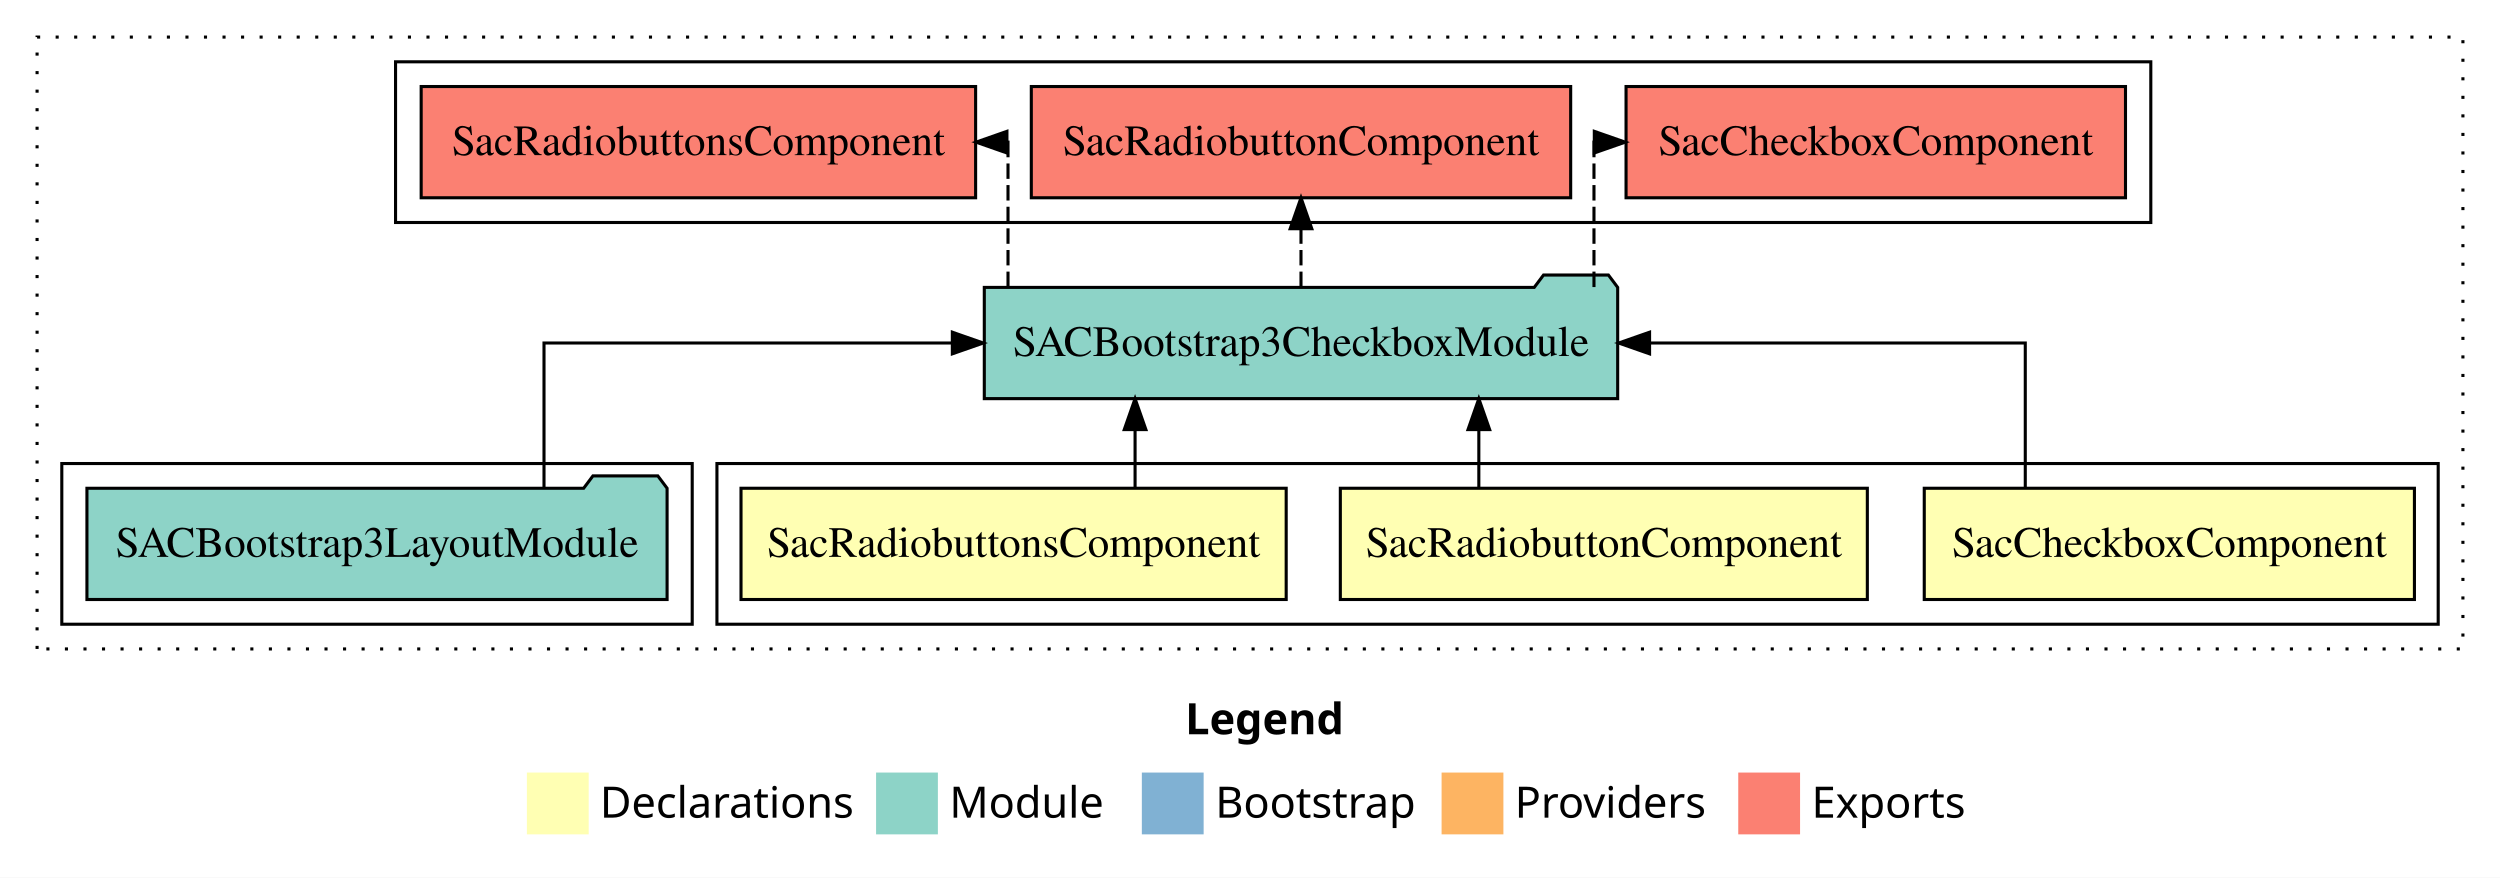
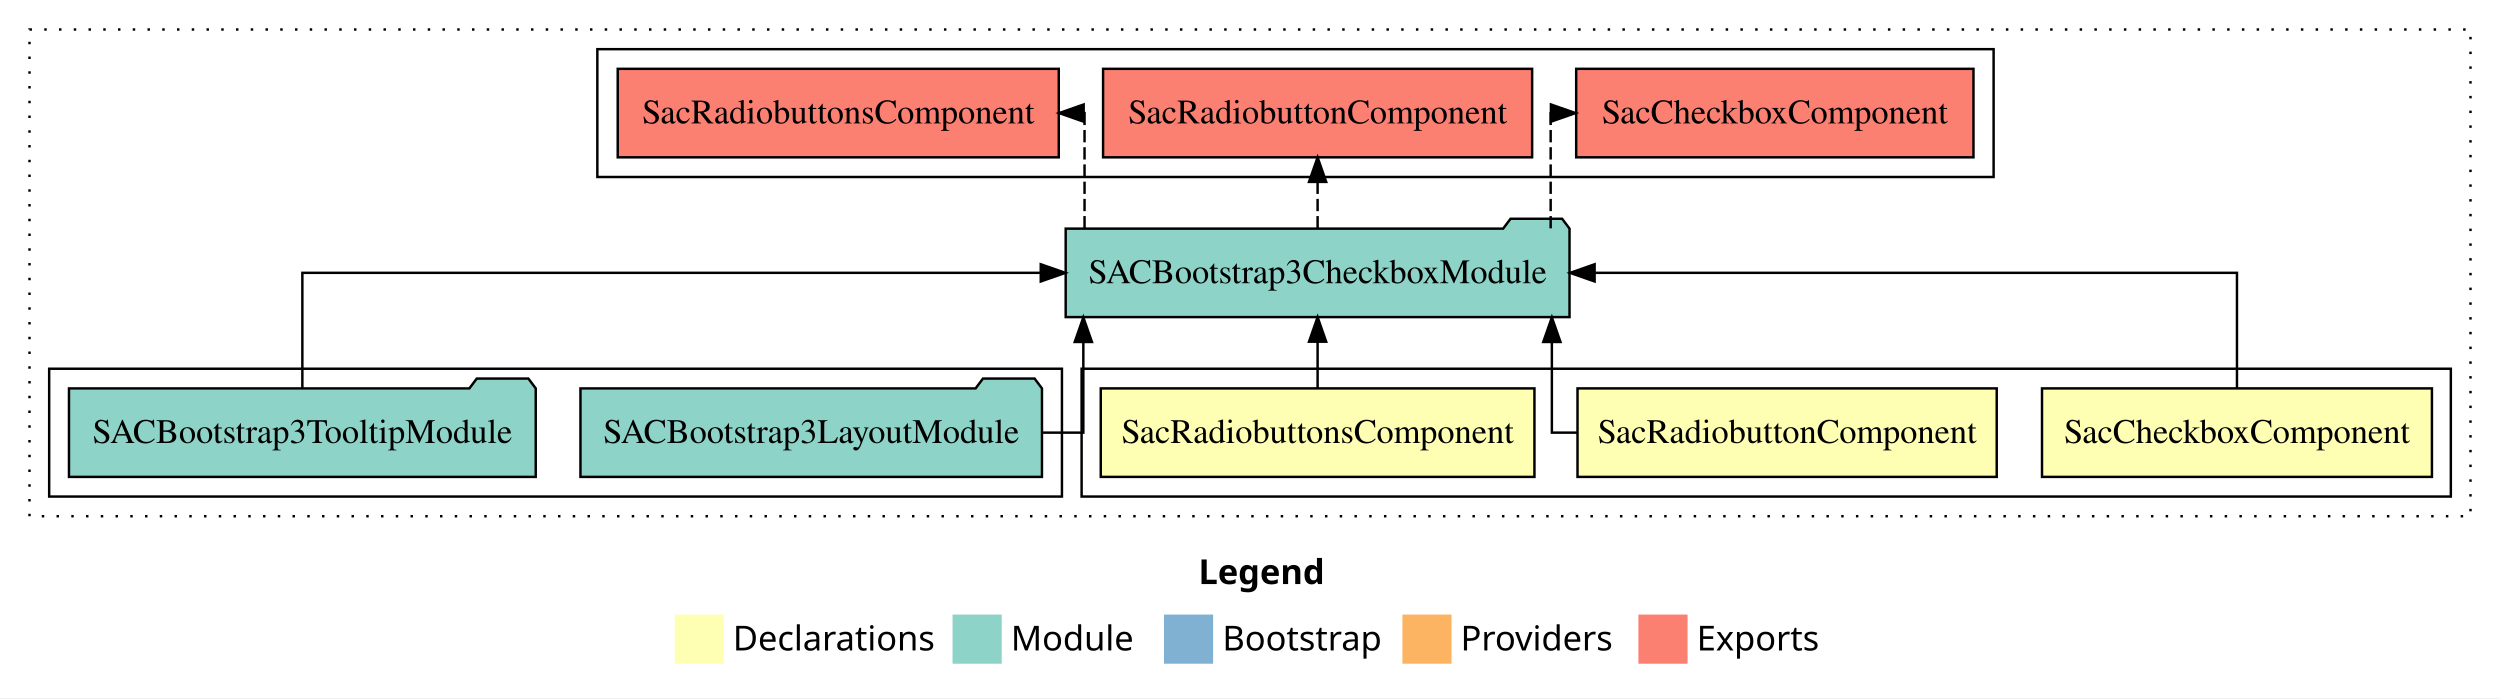
- <svg xmlns="http://www.w3.org/2000/svg" width="809pt" height="284pt" viewBox="0.00 0.00 809.00 284.00">
+ <svg xmlns="http://www.w3.org/2000/svg" width="1017pt" height="284pt" viewBox="0.00 0.00 1017.00 284.00">
  <g id="graph0" class="graph" transform="scale(1 1) rotate(0) translate(4 280)">
-     <polygon fill="white" stroke="transparent" points="-4,4 -4,-280 805,-280 805,4 -4,4" />
-     <text text-anchor="start" x="379.51" y="-42.4" font-family="Times-12" font-weight="bold" font-size="14.00">Legend</text>
-     <polygon fill="#ffffb3" stroke="transparent" points="166.5,-10 166.5,-30 186.5,-30 186.5,-10 166.5,-10" />
-     <text text-anchor="start" x="190.13" y="-15.4" font-family="Times-12" font-size="14.00">  Declarations</text>
-     <polygon fill="#8dd3c7" stroke="transparent" points="279.5,-10 279.5,-30 299.5,-30 299.5,-10 279.5,-10" />
-     <text text-anchor="start" x="303.23" y="-15.4" font-family="Times-12" font-size="14.00">  Module</text>
-     <polygon fill="#80b1d3" stroke="transparent" points="365.5,-10 365.5,-30 385.5,-30 385.5,-10 365.5,-10" />
-     <text text-anchor="start" x="389.28" y="-15.4" font-family="Times-12" font-size="14.00">  Bootstrap</text>
-     <polygon fill="#fdb462" stroke="transparent" points="462.5,-10 462.5,-30 482.5,-30 482.5,-10 462.5,-10" />
-     <text text-anchor="start" x="486.17" y="-15.4" font-family="Times-12" font-size="14.00">  Providers</text>
-     <polygon fill="#fb8072" stroke="transparent" points="558.5,-10 558.5,-30 578.5,-30 578.5,-10 558.5,-10" />
-     <text text-anchor="start" x="582.23" y="-15.4" font-family="Times-12" font-size="14.00">  Exports</text>
+     <polygon fill="white" stroke="transparent" points="-4,4 -4,-280 1013,-280 1013,4 -4,4" />
+     <text text-anchor="start" x="483.51" y="-42.4" font-family="Times-12" font-weight="bold" font-size="14.00">Legend</text>
+     <polygon fill="#ffffb3" stroke="transparent" points="270.5,-10 270.5,-30 290.5,-30 290.5,-10 270.5,-10" />
+     <text text-anchor="start" x="294.13" y="-15.4" font-family="Times-12" font-size="14.00">  Declarations</text>
+     <polygon fill="#8dd3c7" stroke="transparent" points="383.5,-10 383.5,-30 403.5,-30 403.5,-10 383.5,-10" />
+     <text text-anchor="start" x="407.23" y="-15.4" font-family="Times-12" font-size="14.00">  Module</text>
+     <polygon fill="#80b1d3" stroke="transparent" points="469.5,-10 469.5,-30 489.5,-30 489.5,-10 469.5,-10" />
+     <text text-anchor="start" x="493.28" y="-15.4" font-family="Times-12" font-size="14.00">  Bootstrap</text>
+     <polygon fill="#fdb462" stroke="transparent" points="566.5,-10 566.5,-30 586.5,-30 586.5,-10 566.5,-10" />
+     <text text-anchor="start" x="590.17" y="-15.4" font-family="Times-12" font-size="14.00">  Providers</text>
+     <polygon fill="#fb8072" stroke="transparent" points="662.5,-10 662.5,-30 682.5,-30 682.5,-10 662.5,-10" />
+     <text text-anchor="start" x="686.23" y="-15.4" font-family="Times-12" font-size="14.00">  Exports</text>
    <g id="clust1" class="cluster">
-       <polygon fill="none" stroke="black" stroke-dasharray="1,5" points="8,-70 8,-268 793,-268 793,-70 8,-70" />
+       <polygon fill="none" stroke="black" stroke-dasharray="1,5" points="8,-70 8,-268 1001,-268 1001,-70 8,-70" />
    </g>
    <g id="clust2" class="cluster">
-       <polygon fill="none" stroke="black" points="228,-78 228,-130 785,-130 785,-78 228,-78" />
+       <polygon fill="none" stroke="black" points="436,-78 436,-130 993,-130 993,-78 436,-78" />
    </g>
    <g id="clust6" class="cluster">
-       <polygon fill="none" stroke="black" points="16,-78 16,-130 220,-130 220,-78 16,-78" />
+       <polygon fill="none" stroke="black" points="16,-78 16,-130 428,-130 428,-78 16,-78" />
    </g>
    <g id="clust7" class="cluster">
-       <polygon fill="none" stroke="black" points="124,-208 124,-260 692,-260 692,-208 124,-208" />
+       <polygon fill="none" stroke="black" points="239,-208 239,-260 807,-260 807,-208 239,-208" />
    </g>
    <g id="node1" class="node">
-       <polygon fill="#ffffb3" stroke="black" points="777.31,-122 618.69,-122 618.69,-86 777.31,-86 777.31,-122" />
-       <text text-anchor="middle" x="698" y="-99.8" font-family="Times,serif" font-size="14.00">SacCheckboxComponent</text>
+       <polygon fill="#ffffb3" stroke="black" points="985.31,-122 826.69,-122 826.69,-86 985.31,-86 985.31,-122" />
+       <text text-anchor="middle" x="906" y="-99.8" font-family="Times,serif" font-size="14.00">SacCheckboxComponent</text>
    </g>
    <g id="node4" class="node">
-       <polygon fill="#8dd3c7" stroke="black" points="519.48,-187 516.48,-191 495.48,-191 492.48,-187 314.52,-187 314.52,-151 519.48,-151 519.48,-187" />
-       <text text-anchor="middle" x="417" y="-164.8" font-family="Times,serif" font-size="14.00">SACBootstrap3CheckboxModule</text>
+       <polygon fill="#8dd3c7" stroke="black" points="634.48,-187 631.48,-191 610.48,-191 607.48,-187 429.52,-187 429.52,-151 634.48,-151 634.48,-187" />
+       <text text-anchor="middle" x="532" y="-164.8" font-family="Times,serif" font-size="14.00">SACBootstrap3CheckboxModule</text>
    </g>
    <g id="edge1" class="edge">
-       <path fill="none" stroke="black" d="M651.38,-122.11C651.38,-141.34 651.38,-169 651.38,-169 651.38,-169 529.8,-169 529.8,-169" />
-       <polygon fill="black" stroke="black" points="529.8,-165.5 519.8,-169 529.8,-172.5 529.8,-165.5" />
+       <path fill="none" stroke="black" d="M906,-122.11C906,-141.34 906,-169 906,-169 906,-169 644.69,-169 644.69,-169" />
+       <polygon fill="black" stroke="black" points="644.69,-165.5 634.69,-169 644.69,-172.5 644.69,-165.5" />
    </g>
    <g id="node2" class="node">
-       <polygon fill="#ffffb3" stroke="black" points="600.27,-122 429.73,-122 429.73,-86 600.27,-86 600.27,-122" />
-       <text text-anchor="middle" x="515" y="-99.8" font-family="Times,serif" font-size="14.00">SacRadiobuttonComponent</text>
+       <polygon fill="#ffffb3" stroke="black" points="808.27,-122 637.73,-122 637.73,-86 808.27,-86 808.27,-122" />
+       <text text-anchor="middle" x="723" y="-99.8" font-family="Times,serif" font-size="14.00">SacRadiobuttonComponent</text>
    </g>
    <g id="edge2" class="edge">
-       <path fill="none" stroke="black" d="M474.55,-122.11C474.55,-122.11 474.55,-140.99 474.55,-140.99" />
-       <polygon fill="black" stroke="black" points="471.05,-140.99 474.55,-150.99 478.05,-140.99 471.05,-140.99" />
+       <path fill="none" stroke="black" d="M637.54,-104C631.25,-104 627.3,-104 627.3,-104 627.3,-104 627.3,-140.89 627.3,-140.89" />
+       <polygon fill="black" stroke="black" points="623.8,-140.89 627.3,-150.89 630.8,-140.89 623.8,-140.89" />
    </g>
    <g id="node3" class="node">
-       <polygon fill="#ffffb3" stroke="black" points="412.21,-122 235.79,-122 235.79,-86 412.21,-86 412.21,-122" />
-       <text text-anchor="middle" x="324" y="-99.8" font-family="Times,serif" font-size="14.00">SacRadiobuttonsComponent</text>
+       <polygon fill="#ffffb3" stroke="black" points="620.21,-122 443.79,-122 443.79,-86 620.21,-86 620.21,-122" />
+       <text text-anchor="middle" x="532" y="-99.8" font-family="Times,serif" font-size="14.00">SacRadiobuttonsComponent</text>
    </g>
    <g id="edge3" class="edge">
-       <path fill="none" stroke="black" d="M363.31,-122.11C363.31,-122.11 363.31,-140.99 363.31,-140.99" />
-       <polygon fill="black" stroke="black" points="359.81,-140.99 363.31,-150.99 366.81,-140.99 359.81,-140.99" />
+       <path fill="none" stroke="black" d="M532,-122.11C532,-122.11 532,-140.99 532,-140.99" />
+       <polygon fill="black" stroke="black" points="528.5,-140.99 532,-150.99 535.5,-140.99 528.5,-140.99" />
+     </g>
+     <g id="node7" class="node">
+       <polygon fill="#fb8072" stroke="black" points="798.81,-252 637.19,-252 637.19,-216 798.81,-216 798.81,-252" />
+       <text text-anchor="middle" x="718" y="-229.8" font-family="Times,serif" font-size="14.00">SacCheckboxComponent </text>
+     </g>
+     <g id="edge6" class="edge">
+       <path fill="none" stroke="black" stroke-dasharray="5,2" d="M626.81,-187.11C626.81,-206.34 626.81,-234 626.81,-234 626.81,-234 627.82,-234 627.82,-234" />
+       <polygon fill="black" stroke="black" points="626.92,-237.5 636.92,-234 626.92,-230.5 626.92,-237.5" />
+     </g>
+     <g id="node8" class="node">
+       <polygon fill="#fb8072" stroke="black" points="619.27,-252 444.73,-252 444.73,-216 619.27,-216 619.27,-252" />
+       <text text-anchor="middle" x="532" y="-229.8" font-family="Times,serif" font-size="14.00">SacRadiobuttonComponent </text>
+     </g>
+     <g id="edge7" class="edge">
+       <path fill="none" stroke="black" stroke-dasharray="5,2" d="M532,-187.11C532,-187.11 532,-205.99 532,-205.99" />
+       <polygon fill="black" stroke="black" points="528.5,-205.99 532,-215.99 535.5,-205.99 528.5,-205.99" />
+     </g>
+     <g id="node9" class="node">
+       <polygon fill="#fb8072" stroke="black" points="426.71,-252 247.29,-252 247.29,-216 426.71,-216 426.71,-252" />
+       <text text-anchor="middle" x="337" y="-229.8" font-family="Times,serif" font-size="14.00">SacRadiobuttonsComponent </text>
+     </g>
+     <g id="edge8" class="edge">
+       <path fill="none" stroke="black" stroke-dasharray="5,2" d="M437.19,-187.11C437.19,-206.34 437.19,-234 437.19,-234 437.19,-234 436.15,-234 436.15,-234" />
+       <polygon fill="black" stroke="black" points="436.84,-230.5 426.84,-234 436.84,-237.5 436.84,-230.5" />
+     </g>
+     <g id="node5" class="node">
+       <polygon fill="#8dd3c7" stroke="black" points="419.87,-122 416.87,-126 395.87,-126 392.87,-122 232.13,-122 232.13,-86 419.87,-86 419.87,-122" />
+       <text text-anchor="middle" x="326" y="-99.8" font-family="Times,serif" font-size="14.00">SACBootstrap3LayoutModule</text>
+     </g>
+     <g id="edge4" class="edge">
+       <path fill="none" stroke="black" d="M419.89,-104C430,-104 436.7,-104 436.7,-104 436.7,-104 436.7,-140.89 436.7,-140.89" />
+       <polygon fill="black" stroke="black" points="433.2,-140.89 436.7,-150.89 440.2,-140.89 433.2,-140.89" />
    </g>
    <g id="node6" class="node">
-       <polygon fill="#fb8072" stroke="black" points="683.81,-252 522.19,-252 522.19,-216 683.81,-216 683.81,-252" />
-       <text text-anchor="middle" x="603" y="-229.8" font-family="Times,serif" font-size="14.00">SacCheckboxComponent </text>
+       <polygon fill="#8dd3c7" stroke="black" points="213.94,-122 210.94,-126 189.94,-126 186.94,-122 24.06,-122 24.06,-86 213.94,-86 213.94,-122" />
+       <text text-anchor="middle" x="119" y="-99.8" font-family="Times,serif" font-size="14.00">SACBootstrap3TooltipModule</text>
    </g>
    <g id="edge5" class="edge">
-       <path fill="none" stroke="black" stroke-dasharray="5,2" d="M511.81,-187.11C511.81,-206.34 511.81,-234 511.81,-234 511.81,-234 512.82,-234 512.82,-234" />
-       <polygon fill="black" stroke="black" points="511.92,-237.5 521.92,-234 511.92,-230.5 511.92,-237.5" />
-     </g>
-     <g id="node7" class="node">
-       <polygon fill="#fb8072" stroke="black" points="504.27,-252 329.73,-252 329.73,-216 504.27,-216 504.27,-252" />
-       <text text-anchor="middle" x="417" y="-229.8" font-family="Times,serif" font-size="14.00">SacRadiobuttonComponent </text>
-     </g>
-     <g id="edge6" class="edge">
-       <path fill="none" stroke="black" stroke-dasharray="5,2" d="M417,-187.11C417,-187.11 417,-205.99 417,-205.99" />
-       <polygon fill="black" stroke="black" points="413.5,-205.99 417,-215.99 420.5,-205.99 413.5,-205.99" />
-     </g>
-     <g id="node8" class="node">
-       <polygon fill="#fb8072" stroke="black" points="311.71,-252 132.29,-252 132.29,-216 311.71,-216 311.71,-252" />
-       <text text-anchor="middle" x="222" y="-229.8" font-family="Times,serif" font-size="14.00">SacRadiobuttonsComponent </text>
-     </g>
-     <g id="edge7" class="edge">
-       <path fill="none" stroke="black" stroke-dasharray="5,2" d="M322.19,-187.11C322.19,-206.34 322.19,-234 322.19,-234 322.19,-234 321.15,-234 321.15,-234" />
-       <polygon fill="black" stroke="black" points="321.84,-230.5 311.84,-234 321.84,-237.5 321.84,-230.5" />
-     </g>
-     <g id="node5" class="node">
-       <polygon fill="#8dd3c7" stroke="black" points="211.87,-122 208.87,-126 187.87,-126 184.87,-122 24.13,-122 24.13,-86 211.87,-86 211.87,-122" />
-       <text text-anchor="middle" x="118" y="-99.8" font-family="Times,serif" font-size="14.00">SACBootstrap3LayoutModule</text>
-     </g>
-     <g id="edge4" class="edge">
-       <path fill="none" stroke="black" d="M172.04,-122.11C172.04,-141.34 172.04,-169 172.04,-169 172.04,-169 304.18,-169 304.18,-169" />
-       <polygon fill="black" stroke="black" points="304.18,-172.5 314.18,-169 304.18,-165.5 304.18,-172.5" />
+       <path fill="none" stroke="black" d="M119,-122.11C119,-141.34 119,-169 119,-169 119,-169 419.38,-169 419.38,-169" />
+       <polygon fill="black" stroke="black" points="419.38,-172.5 429.38,-169 419.38,-165.5 419.38,-172.5" />
    </g>
  </g>
</svg>
